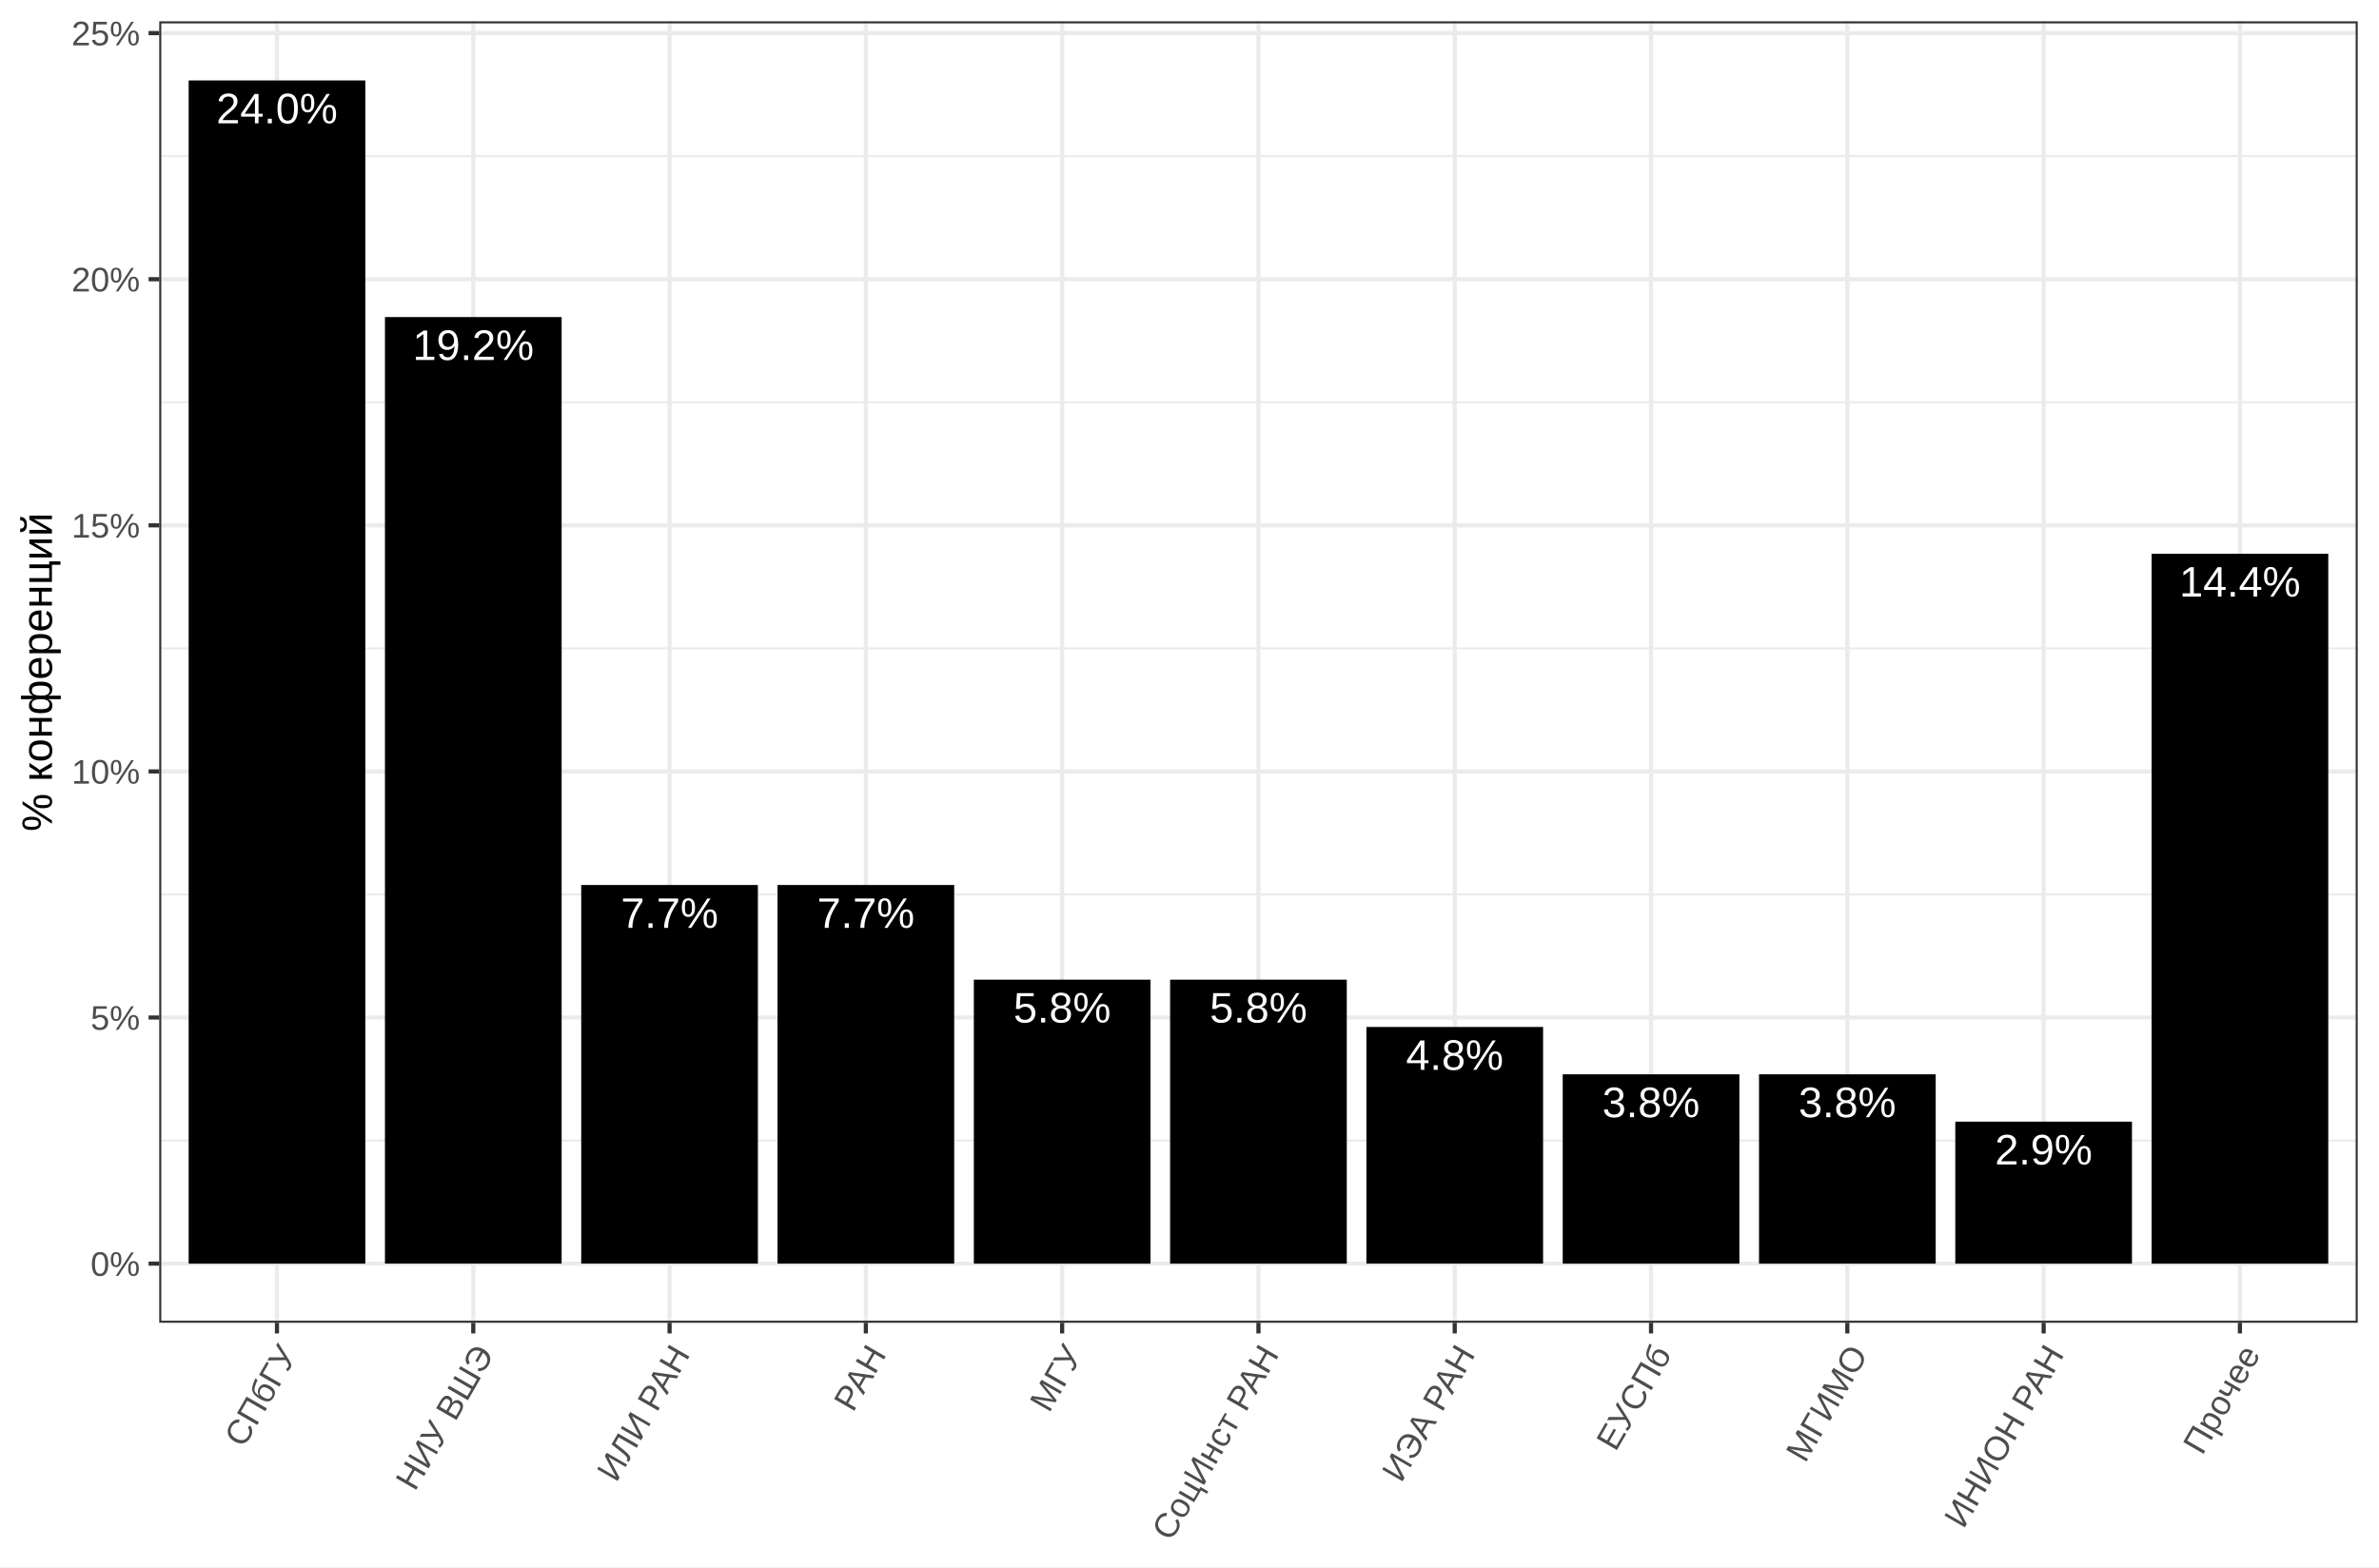
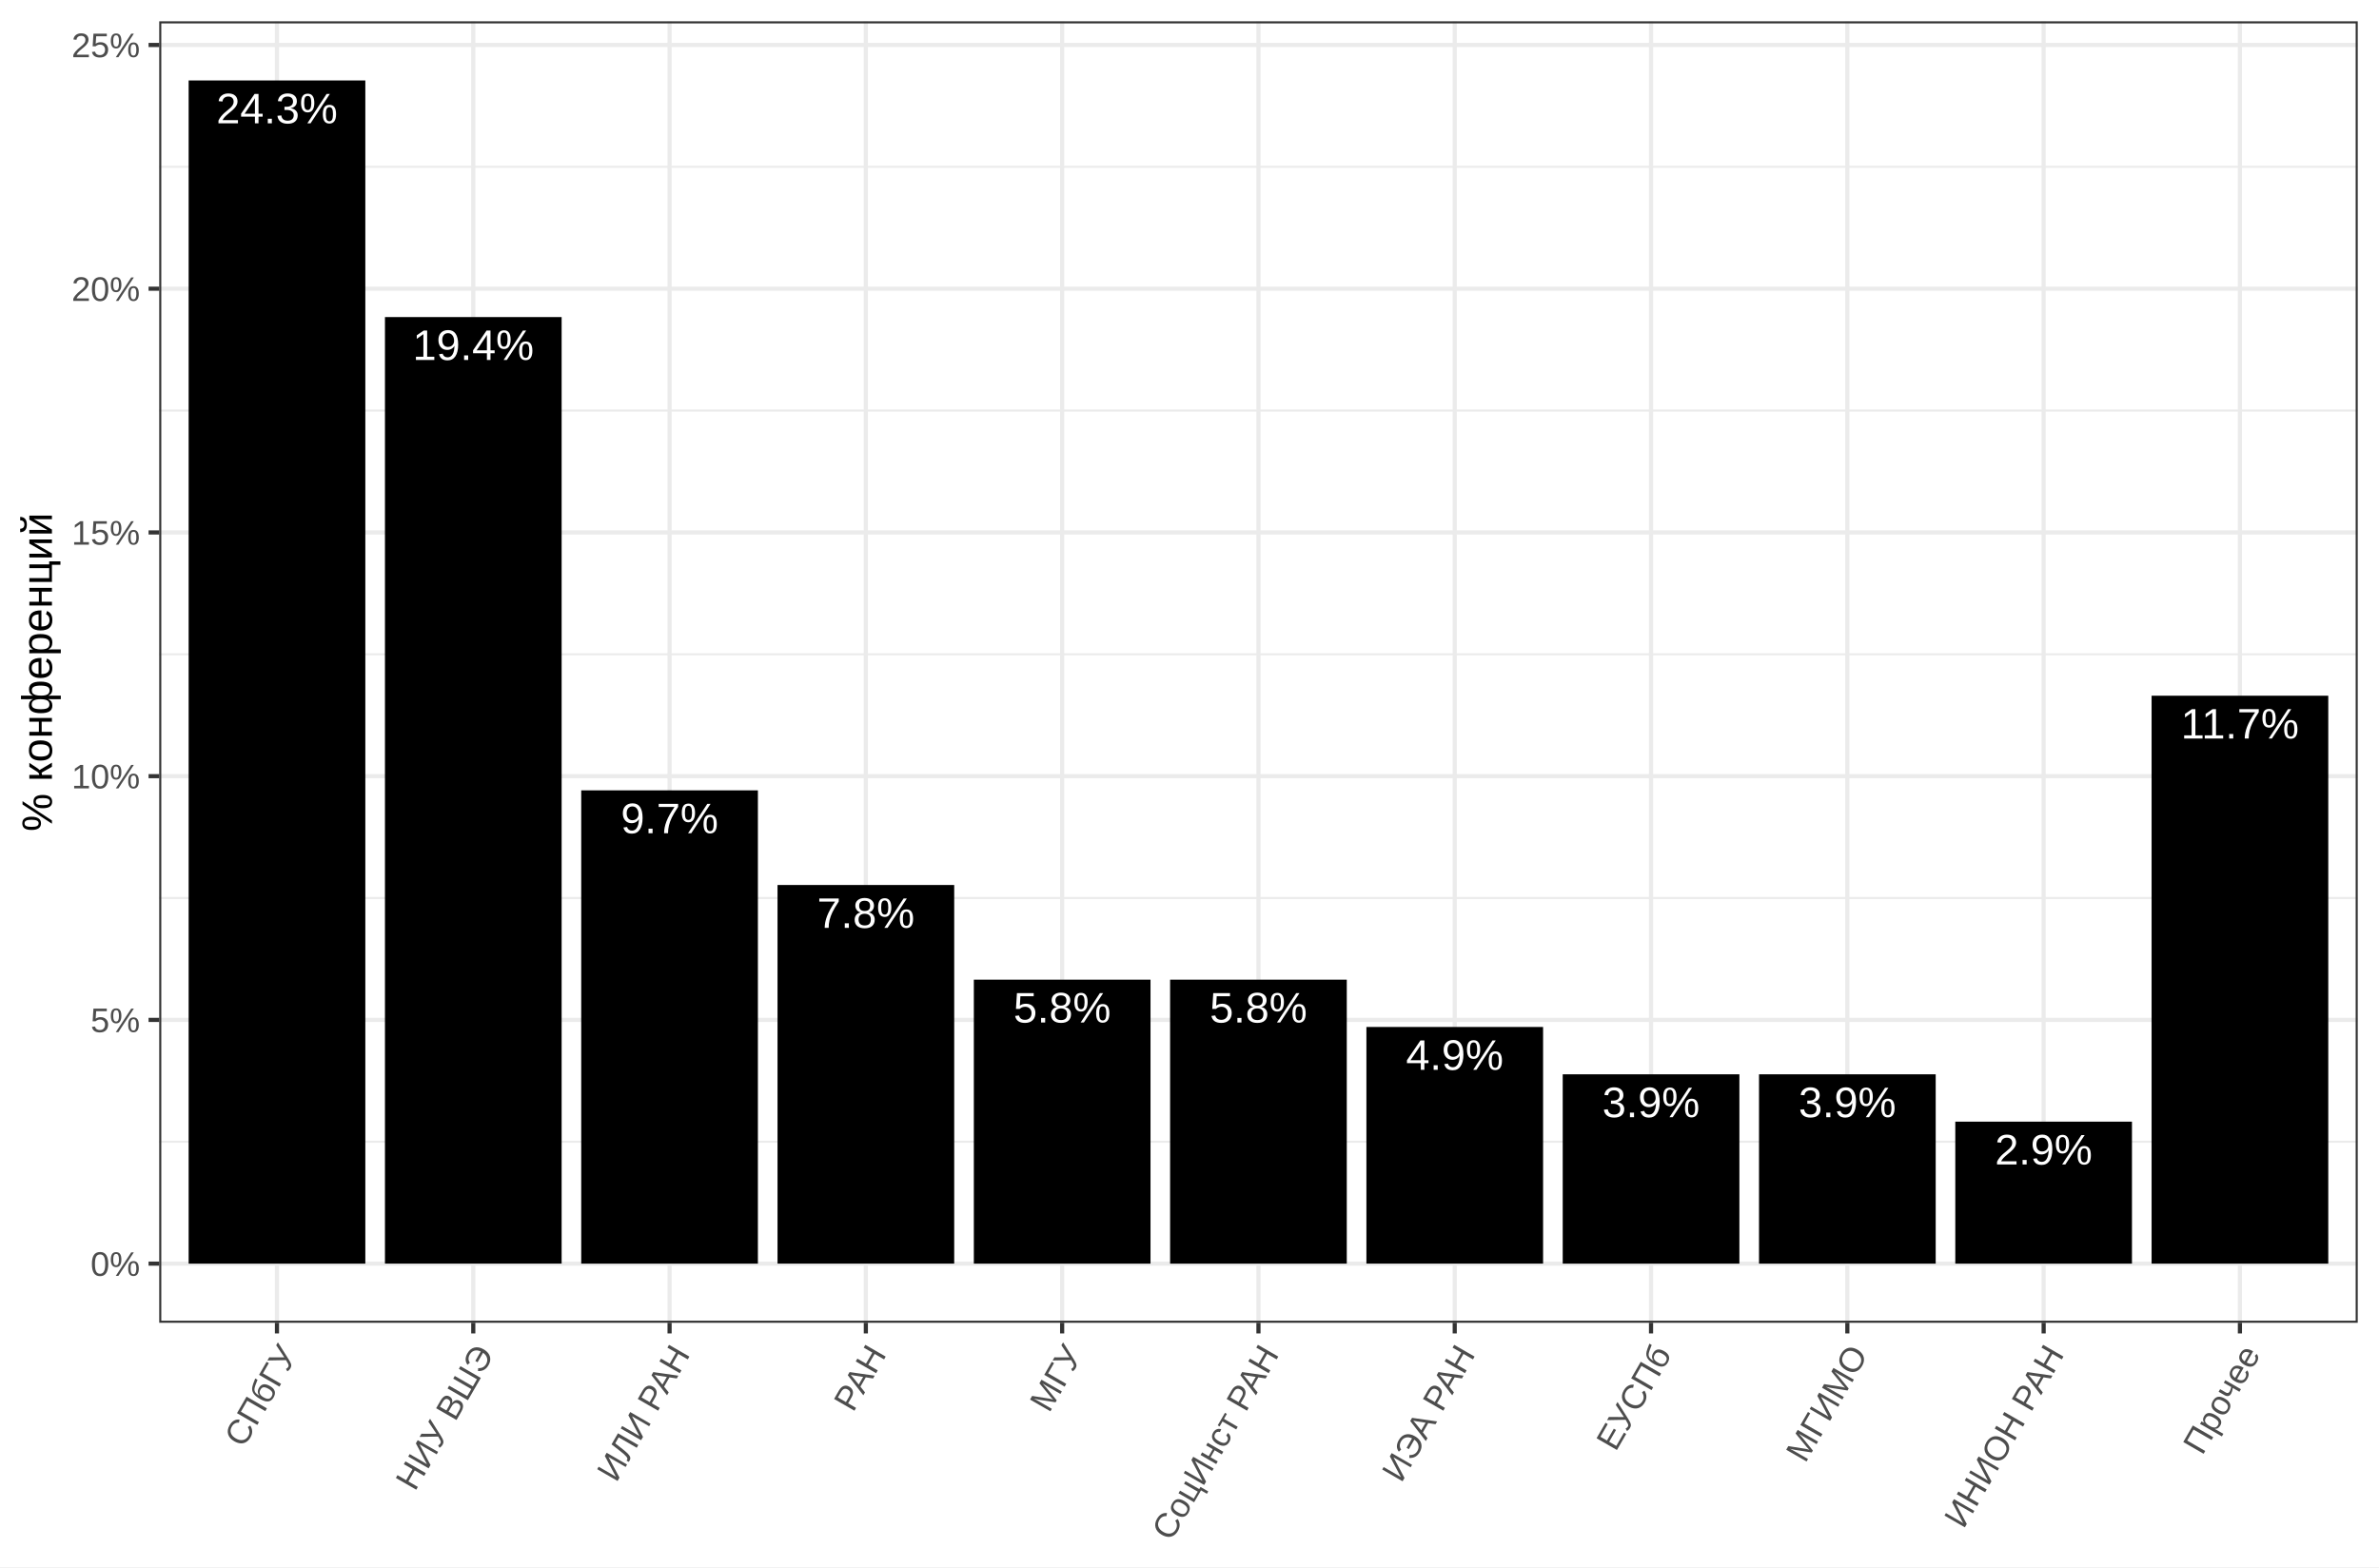
<svg xmlns="http://www.w3.org/2000/svg" width="612.00pt" height="403.20pt" viewBox="0 0 612.00 403.20">
  <g class="svglite">
    <defs>
      <style type="text/css">
    .svglite line, .svglite polyline, .svglite polygon, .svglite path, .svglite rect, .svglite circle {
      fill: none;
      stroke: #000000;
      stroke-linecap: round;
      stroke-linejoin: round;
      stroke-miterlimit: 10.00;
    }
    .svglite text {
      white-space: pre;
    }
    .svglite g.glyphgroup path {
      fill: inherit;
      stroke: none;
    }
  </style>
    </defs>
    <rect width="100%" height="100%" style="stroke: none; fill: #FFFFFF;" />
    <defs>
      <clipPath id="cpMC4wMHw2MTIuMDB8MC4wMHw0MDMuMjA=">
        <rect x="0.00" y="0.00" width="612.00" height="403.20" />
      </clipPath>
    </defs>
    <g clip-path="url(#cpMC4wMHw2MTIuMDB8MC4wMHw0MDMuMjA=)">
      <rect x="0.00" y="0.00" width="612.00" height="403.20" style="stroke-width: 1.07; stroke: #FFFFFF; fill: #FFFFFF;" />
    </g>
    <defs>
      <clipPath id="cpNDAuOTZ8NjA2LjUyfDUuNDh8MzQwLjM0">
        <rect x="40.96" y="5.48" width="565.57" height="334.86" />
      </clipPath>
    </defs>
    <g clip-path="url(#cpNDAuOTZ8NjA2LjUyfDUuNDh8MzQwLjM0)">
      <rect x="40.96" y="5.48" width="565.57" height="334.86" style="stroke-width: 1.07; stroke: none; fill: #FFFFFF;" />
-       <polyline points="40.96,293.46 606.52,293.46 " style="stroke-width: 0.53; stroke: #EBEBEB; stroke-linecap: butt;" />
-       <polyline points="40.96,230.14 606.52,230.14 " style="stroke-width: 0.53; stroke: #EBEBEB; stroke-linecap: butt;" />
-       <polyline points="40.96,166.82 606.52,166.82 " style="stroke-width: 0.53; stroke: #EBEBEB; stroke-linecap: butt;" />
-       <polyline points="40.96,103.50 606.52,103.50 " style="stroke-width: 0.53; stroke: #EBEBEB; stroke-linecap: butt;" />
-       <polyline points="40.96,40.18 606.52,40.18 " style="stroke-width: 0.53; stroke: #EBEBEB; stroke-linecap: butt;" />
+       <polyline points="40.96,293.76 606.52,293.76 " style="stroke-width: 0.53; stroke: #EBEBEB; stroke-linecap: butt;" />
+       <polyline points="40.96,231.05 606.52,231.05 " style="stroke-width: 0.53; stroke: #EBEBEB; stroke-linecap: butt;" />
+       <polyline points="40.96,168.34 606.52,168.34 " style="stroke-width: 0.53; stroke: #EBEBEB; stroke-linecap: butt;" />
+       <polyline points="40.96,105.63 606.52,105.63 " style="stroke-width: 0.53; stroke: #EBEBEB; stroke-linecap: butt;" />
+       <polyline points="40.96,42.92 606.52,42.92 " style="stroke-width: 0.53; stroke: #EBEBEB; stroke-linecap: butt;" />
      <polyline points="40.96,325.12 606.52,325.12 " style="stroke-width: 1.07; stroke: #EBEBEB; stroke-linecap: butt;" />
-       <polyline points="40.96,261.80 606.52,261.80 " style="stroke-width: 1.07; stroke: #EBEBEB; stroke-linecap: butt;" />
-       <polyline points="40.96,198.48 606.52,198.48 " style="stroke-width: 1.07; stroke: #EBEBEB; stroke-linecap: butt;" />
-       <polyline points="40.96,135.16 606.52,135.16 " style="stroke-width: 1.07; stroke: #EBEBEB; stroke-linecap: butt;" />
-       <polyline points="40.96,71.84 606.52,71.84 " style="stroke-width: 1.07; stroke: #EBEBEB; stroke-linecap: butt;" />
-       <polyline points="40.96,8.52 606.52,8.52 " style="stroke-width: 1.07; stroke: #EBEBEB; stroke-linecap: butt;" />
+       <polyline points="40.96,262.41 606.52,262.41 " style="stroke-width: 1.07; stroke: #EBEBEB; stroke-linecap: butt;" />
+       <polyline points="40.96,199.70 606.52,199.70 " style="stroke-width: 1.07; stroke: #EBEBEB; stroke-linecap: butt;" />
+       <polyline points="40.96,136.99 606.52,136.99 " style="stroke-width: 1.07; stroke: #EBEBEB; stroke-linecap: butt;" />
+       <polyline points="40.96,74.28 606.52,74.28 " style="stroke-width: 1.07; stroke: #EBEBEB; stroke-linecap: butt;" />
+       <polyline points="40.96,11.57 606.52,11.57 " style="stroke-width: 1.07; stroke: #EBEBEB; stroke-linecap: butt;" />
      <polyline points="71.25,340.34 71.25,5.48 " style="stroke-width: 1.07; stroke: #EBEBEB; stroke-linecap: butt;" />
      <polyline points="121.75,340.34 121.75,5.48 " style="stroke-width: 1.07; stroke: #EBEBEB; stroke-linecap: butt;" />
      <polyline points="172.25,340.34 172.25,5.48 " style="stroke-width: 1.07; stroke: #EBEBEB; stroke-linecap: butt;" />
      <polyline points="222.74,340.34 222.74,5.48 " style="stroke-width: 1.07; stroke: #EBEBEB; stroke-linecap: butt;" />
      <polyline points="273.24,340.34 273.24,5.48 " style="stroke-width: 1.07; stroke: #EBEBEB; stroke-linecap: butt;" />
      <polyline points="323.74,340.34 323.74,5.48 " style="stroke-width: 1.07; stroke: #EBEBEB; stroke-linecap: butt;" />
      <polyline points="374.23,340.34 374.23,5.48 " style="stroke-width: 1.07; stroke: #EBEBEB; stroke-linecap: butt;" />
      <polyline points="424.73,340.34 424.73,5.48 " style="stroke-width: 1.07; stroke: #EBEBEB; stroke-linecap: butt;" />
      <polyline points="475.23,340.34 475.23,5.48 " style="stroke-width: 1.07; stroke: #EBEBEB; stroke-linecap: butt;" />
      <polyline points="525.73,340.34 525.73,5.48 " style="stroke-width: 1.07; stroke: #EBEBEB; stroke-linecap: butt;" />
      <polyline points="576.22,340.34 576.22,5.48 " style="stroke-width: 1.07; stroke: #EBEBEB; stroke-linecap: butt;" />
      <rect x="48.53" y="20.70" width="45.45" height="304.42" style="stroke-width: 1.07; stroke: none; stroke-linecap: butt; stroke-linejoin: miter; fill: #000000;" />
      <rect x="99.03" y="81.58" width="45.45" height="243.53" style="stroke-width: 1.07; stroke: none; stroke-linecap: butt; stroke-linejoin: miter; fill: #000000;" />
-       <rect x="149.52" y="227.70" width="45.45" height="97.41" style="stroke-width: 1.07; stroke: none; stroke-linecap: butt; stroke-linejoin: miter; fill: #000000;" />
+       <rect x="149.52" y="203.35" width="45.45" height="121.77" style="stroke-width: 1.07; stroke: none; stroke-linecap: butt; stroke-linejoin: miter; fill: #000000;" />
      <rect x="200.02" y="227.70" width="45.45" height="97.41" style="stroke-width: 1.07; stroke: none; stroke-linecap: butt; stroke-linejoin: miter; fill: #000000;" />
      <rect x="250.52" y="252.06" width="45.45" height="73.06" style="stroke-width: 1.07; stroke: none; stroke-linecap: butt; stroke-linejoin: miter; fill: #000000;" />
      <rect x="301.01" y="252.06" width="45.45" height="73.06" style="stroke-width: 1.07; stroke: none; stroke-linecap: butt; stroke-linejoin: miter; fill: #000000;" />
      <rect x="351.51" y="264.23" width="45.45" height="60.88" style="stroke-width: 1.07; stroke: none; stroke-linecap: butt; stroke-linejoin: miter; fill: #000000;" />
      <rect x="402.01" y="276.41" width="45.45" height="48.71" style="stroke-width: 1.07; stroke: none; stroke-linecap: butt; stroke-linejoin: miter; fill: #000000;" />
      <rect x="452.51" y="276.41" width="45.45" height="48.71" style="stroke-width: 1.07; stroke: none; stroke-linecap: butt; stroke-linejoin: miter; fill: #000000;" />
      <rect x="503.00" y="288.59" width="45.45" height="36.53" style="stroke-width: 1.07; stroke: none; stroke-linecap: butt; stroke-linejoin: miter; fill: #000000;" />
-       <rect x="553.50" y="142.47" width="45.45" height="182.65" style="stroke-width: 1.07; stroke: none; stroke-linecap: butt; stroke-linejoin: miter; fill: #000000;" />
-       <text x="71.25" y="31.73" text-anchor="middle" style="font-size: 11.00px;fill: #FFFFFF; font-family: &quot;Arial&quot;;" textLength="31.22px" lengthAdjust="spacingAndGlyphs">24.0%</text>
-       <text x="121.75" y="92.61" text-anchor="middle" style="font-size: 11.00px;fill: #FFFFFF; font-family: &quot;Arial&quot;;" textLength="31.22px" lengthAdjust="spacingAndGlyphs">19.2%</text>
-       <text x="172.25" y="238.73" text-anchor="middle" style="font-size: 11.00px;fill: #FFFFFF; font-family: &quot;Arial&quot;;" textLength="25.09px" lengthAdjust="spacingAndGlyphs">7.7%</text>
-       <text x="222.74" y="238.73" text-anchor="middle" style="font-size: 11.00px;fill: #FFFFFF; font-family: &quot;Arial&quot;;" textLength="25.09px" lengthAdjust="spacingAndGlyphs">7.7%</text>
+       <rect x="553.50" y="179.00" width="45.45" height="146.12" style="stroke-width: 1.07; stroke: none; stroke-linecap: butt; stroke-linejoin: miter; fill: #000000;" />
+       <text x="71.25" y="31.73" text-anchor="middle" style="font-size: 11.00px;fill: #FFFFFF; font-family: &quot;Arial&quot;;" textLength="31.22px" lengthAdjust="spacingAndGlyphs">24.3%</text>
+       <text x="121.75" y="92.61" text-anchor="middle" style="font-size: 11.00px;fill: #FFFFFF; font-family: &quot;Arial&quot;;" textLength="31.22px" lengthAdjust="spacingAndGlyphs">19.4%</text>
+       <text x="172.25" y="214.38" text-anchor="middle" style="font-size: 11.00px;fill: #FFFFFF; font-family: &quot;Arial&quot;;" textLength="25.09px" lengthAdjust="spacingAndGlyphs">9.7%</text>
+       <text x="222.74" y="238.73" text-anchor="middle" style="font-size: 11.00px;fill: #FFFFFF; font-family: &quot;Arial&quot;;" textLength="25.09px" lengthAdjust="spacingAndGlyphs">7.8%</text>
      <text x="273.24" y="263.08" text-anchor="middle" style="font-size: 11.00px;fill: #FFFFFF; font-family: &quot;Arial&quot;;" textLength="25.09px" lengthAdjust="spacingAndGlyphs">5.8%</text>
      <text x="323.74" y="263.08" text-anchor="middle" style="font-size: 11.00px;fill: #FFFFFF; font-family: &quot;Arial&quot;;" textLength="25.09px" lengthAdjust="spacingAndGlyphs">5.8%</text>
-       <text x="374.23" y="275.26" text-anchor="middle" style="font-size: 11.00px;fill: #FFFFFF; font-family: &quot;Arial&quot;;" textLength="25.09px" lengthAdjust="spacingAndGlyphs">4.8%</text>
-       <text x="424.73" y="287.44" text-anchor="middle" style="font-size: 11.00px;fill: #FFFFFF; font-family: &quot;Arial&quot;;" textLength="25.09px" lengthAdjust="spacingAndGlyphs">3.8%</text>
-       <text x="475.23" y="287.44" text-anchor="middle" style="font-size: 11.00px;fill: #FFFFFF; font-family: &quot;Arial&quot;;" textLength="25.09px" lengthAdjust="spacingAndGlyphs">3.8%</text>
+       <text x="374.23" y="275.26" text-anchor="middle" style="font-size: 11.00px;fill: #FFFFFF; font-family: &quot;Arial&quot;;" textLength="25.09px" lengthAdjust="spacingAndGlyphs">4.9%</text>
+       <text x="424.73" y="287.44" text-anchor="middle" style="font-size: 11.00px;fill: #FFFFFF; font-family: &quot;Arial&quot;;" textLength="25.09px" lengthAdjust="spacingAndGlyphs">3.9%</text>
+       <text x="475.23" y="287.44" text-anchor="middle" style="font-size: 11.00px;fill: #FFFFFF; font-family: &quot;Arial&quot;;" textLength="25.09px" lengthAdjust="spacingAndGlyphs">3.9%</text>
      <text x="525.73" y="299.61" text-anchor="middle" style="font-size: 11.00px;fill: #FFFFFF; font-family: &quot;Arial&quot;;" textLength="25.09px" lengthAdjust="spacingAndGlyphs">2.9%</text>
-       <text x="576.22" y="153.49" text-anchor="middle" style="font-size: 11.00px;fill: #FFFFFF; font-family: &quot;Arial&quot;;" textLength="31.22px" lengthAdjust="spacingAndGlyphs">14.4%</text>
+       <text x="576.22" y="190.02" text-anchor="middle" style="font-size: 11.00px;fill: #FFFFFF; font-family: &quot;Arial&quot;;" textLength="30.41px" lengthAdjust="spacingAndGlyphs">11.7%</text>
      <rect x="40.96" y="5.48" width="565.57" height="334.86" style="stroke-width: 1.07; stroke: #333333;" />
    </g>
    <g clip-path="url(#cpMC4wMHw2MTIuMDB8MC4wMHw0MDMuMjA=)">
      <text x="36.02" y="328.27" text-anchor="end" style="font-size: 8.80px;fill: #4D4D4D; font-family: &quot;Arial&quot;;" textLength="12.72px" lengthAdjust="spacingAndGlyphs">0%</text>
-       <text x="36.02" y="264.95" text-anchor="end" style="font-size: 8.80px;fill: #4D4D4D; font-family: &quot;Arial&quot;;" textLength="12.72px" lengthAdjust="spacingAndGlyphs">5%</text>
-       <text x="36.02" y="201.63" text-anchor="end" style="font-size: 8.80px;fill: #4D4D4D; font-family: &quot;Arial&quot;;" textLength="17.61px" lengthAdjust="spacingAndGlyphs">10%</text>
-       <text x="36.02" y="138.31" text-anchor="end" style="font-size: 8.80px;fill: #4D4D4D; font-family: &quot;Arial&quot;;" textLength="17.61px" lengthAdjust="spacingAndGlyphs">15%</text>
-       <text x="36.02" y="74.99" text-anchor="end" style="font-size: 8.80px;fill: #4D4D4D; font-family: &quot;Arial&quot;;" textLength="17.61px" lengthAdjust="spacingAndGlyphs">20%</text>
-       <text x="36.02" y="11.67" text-anchor="end" style="font-size: 8.80px;fill: #4D4D4D; font-family: &quot;Arial&quot;;" textLength="17.61px" lengthAdjust="spacingAndGlyphs">25%</text>
+       <text x="36.02" y="265.56" text-anchor="end" style="font-size: 8.80px;fill: #4D4D4D; font-family: &quot;Arial&quot;;" textLength="12.72px" lengthAdjust="spacingAndGlyphs">5%</text>
+       <text x="36.02" y="202.85" text-anchor="end" style="font-size: 8.80px;fill: #4D4D4D; font-family: &quot;Arial&quot;;" textLength="17.61px" lengthAdjust="spacingAndGlyphs">10%</text>
+       <text x="36.02" y="140.14" text-anchor="end" style="font-size: 8.80px;fill: #4D4D4D; font-family: &quot;Arial&quot;;" textLength="17.61px" lengthAdjust="spacingAndGlyphs">15%</text>
+       <text x="36.02" y="77.43" text-anchor="end" style="font-size: 8.80px;fill: #4D4D4D; font-family: &quot;Arial&quot;;" textLength="17.61px" lengthAdjust="spacingAndGlyphs">20%</text>
+       <text x="36.02" y="14.72" text-anchor="end" style="font-size: 8.80px;fill: #4D4D4D; font-family: &quot;Arial&quot;;" textLength="17.61px" lengthAdjust="spacingAndGlyphs">25%</text>
      <polyline points="38.22,325.12 40.96,325.12 " style="stroke-width: 1.07; stroke: #333333; stroke-linecap: butt;" />
-       <polyline points="38.22,261.80 40.96,261.80 " style="stroke-width: 1.07; stroke: #333333; stroke-linecap: butt;" />
-       <polyline points="38.22,198.48 40.96,198.48 " style="stroke-width: 1.07; stroke: #333333; stroke-linecap: butt;" />
-       <polyline points="38.22,135.16 40.96,135.16 " style="stroke-width: 1.07; stroke: #333333; stroke-linecap: butt;" />
-       <polyline points="38.22,71.84 40.96,71.84 " style="stroke-width: 1.07; stroke: #333333; stroke-linecap: butt;" />
-       <polyline points="38.22,8.52 40.96,8.52 " style="stroke-width: 1.07; stroke: #333333; stroke-linecap: butt;" />
+       <polyline points="38.22,262.41 40.96,262.41 " style="stroke-width: 1.07; stroke: #333333; stroke-linecap: butt;" />
+       <polyline points="38.22,199.70 40.96,199.70 " style="stroke-width: 1.07; stroke: #333333; stroke-linecap: butt;" />
+       <polyline points="38.22,136.99 40.96,136.99 " style="stroke-width: 1.07; stroke: #333333; stroke-linecap: butt;" />
+       <polyline points="38.22,74.28 40.96,74.28 " style="stroke-width: 1.07; stroke: #333333; stroke-linecap: butt;" />
+       <polyline points="38.22,11.57 40.96,11.57 " style="stroke-width: 1.07; stroke: #333333; stroke-linecap: butt;" />
      <polyline points="71.25,343.08 71.25,340.34 " style="stroke-width: 1.07; stroke: #333333; stroke-linecap: butt;" />
      <polyline points="121.75,343.08 121.75,340.34 " style="stroke-width: 1.07; stroke: #333333; stroke-linecap: butt;" />
      <polyline points="172.25,343.08 172.25,340.34 " style="stroke-width: 1.07; stroke: #333333; stroke-linecap: butt;" />
      <polyline points="222.74,343.08 222.74,340.34 " style="stroke-width: 1.07; stroke: #333333; stroke-linecap: butt;" />
      <polyline points="273.24,343.08 273.24,340.34 " style="stroke-width: 1.07; stroke: #333333; stroke-linecap: butt;" />
      <polyline points="323.74,343.08 323.74,340.34 " style="stroke-width: 1.07; stroke: #333333; stroke-linecap: butt;" />
      <polyline points="374.23,343.08 374.23,340.34 " style="stroke-width: 1.07; stroke: #333333; stroke-linecap: butt;" />
      <polyline points="424.73,343.08 424.73,340.34 " style="stroke-width: 1.07; stroke: #333333; stroke-linecap: butt;" />
      <polyline points="475.23,343.08 475.23,340.34 " style="stroke-width: 1.07; stroke: #333333; stroke-linecap: butt;" />
      <polyline points="525.73,343.08 525.73,340.34 " style="stroke-width: 1.07; stroke: #333333; stroke-linecap: butt;" />
      <polyline points="576.22,343.08 576.22,340.34 " style="stroke-width: 1.07; stroke: #333333; stroke-linecap: butt;" />
      <text transform="translate(76.71,348.42) rotate(-60)" text-anchor="end" style="font-size: 8.80px;fill: #4D4D4D; font-family: &quot;Arial&quot;;" textLength="28.08px" lengthAdjust="spacingAndGlyphs">СПбГУ</text>
      <text transform="translate(127.21,348.42) rotate(-60)" text-anchor="end" style="font-size: 8.80px;fill: #4D4D4D; font-family: &quot;Arial&quot;;" textLength="40.98px" lengthAdjust="spacingAndGlyphs">НИУ ВШЭ</text>
      <text transform="translate(177.70,348.42) rotate(-60)" text-anchor="end" style="font-size: 8.80px;fill: #4D4D4D; font-family: &quot;Arial&quot;;" textLength="38.38px" lengthAdjust="spacingAndGlyphs">ИЛИ РАН</text>
      <text transform="translate(228.20,348.42) rotate(-60)" text-anchor="end" style="font-size: 8.80px;fill: #4D4D4D; font-family: &quot;Arial&quot;;" textLength="17.52px" lengthAdjust="spacingAndGlyphs">РАН</text>
      <text transform="translate(278.70,348.42) rotate(-60)" text-anchor="end" style="font-size: 8.80px;fill: #4D4D4D; font-family: &quot;Arial&quot;;" textLength="17.69px" lengthAdjust="spacingAndGlyphs">МГУ</text>
      <text transform="translate(329.19,348.42) rotate(-60)" text-anchor="end" style="font-size: 8.80px;fill: #4D4D4D; font-family: &quot;Arial&quot;;" textLength="55.86px" lengthAdjust="spacingAndGlyphs">СоцИнст РАН</text>
      <text transform="translate(379.69,348.42) rotate(-60)" text-anchor="end" style="font-size: 8.80px;fill: #4D4D4D; font-family: &quot;Arial&quot;;" textLength="38.48px" lengthAdjust="spacingAndGlyphs">ИЭА РАН</text>
      <text transform="translate(430.19,348.42) rotate(-60)" text-anchor="end" style="font-size: 8.80px;fill: #4D4D4D; font-family: &quot;Arial&quot;;" textLength="29.19px" lengthAdjust="spacingAndGlyphs">ЕУСПб</text>
      <text transform="translate(480.68,348.42) rotate(-60)" text-anchor="end" style="font-size: 8.80px;fill: #4D4D4D; font-family: &quot;Arial&quot;;" textLength="32.59px" lengthAdjust="spacingAndGlyphs">МГИМО</text>
      <text transform="translate(531.18,348.42) rotate(-60)" text-anchor="end" style="font-size: 8.80px;fill: #4D4D4D; font-family: &quot;Arial&quot;;" textLength="52.17px" lengthAdjust="spacingAndGlyphs">ИНИОН РАН</text>
      <text transform="translate(581.68,348.42) rotate(-60)" text-anchor="end" style="font-size: 8.80px;fill: #4D4D4D; font-family: &quot;Arial&quot;;" textLength="30.28px" lengthAdjust="spacingAndGlyphs">Прочее</text>
      <text transform="translate(13.36,172.91) rotate(-90)" text-anchor="middle" style="font-size: 11.00px; font-family: &quot;Arial&quot;;" textLength="82.06px" lengthAdjust="spacingAndGlyphs">% конференций</text>
    </g>
  </g>
</svg>
